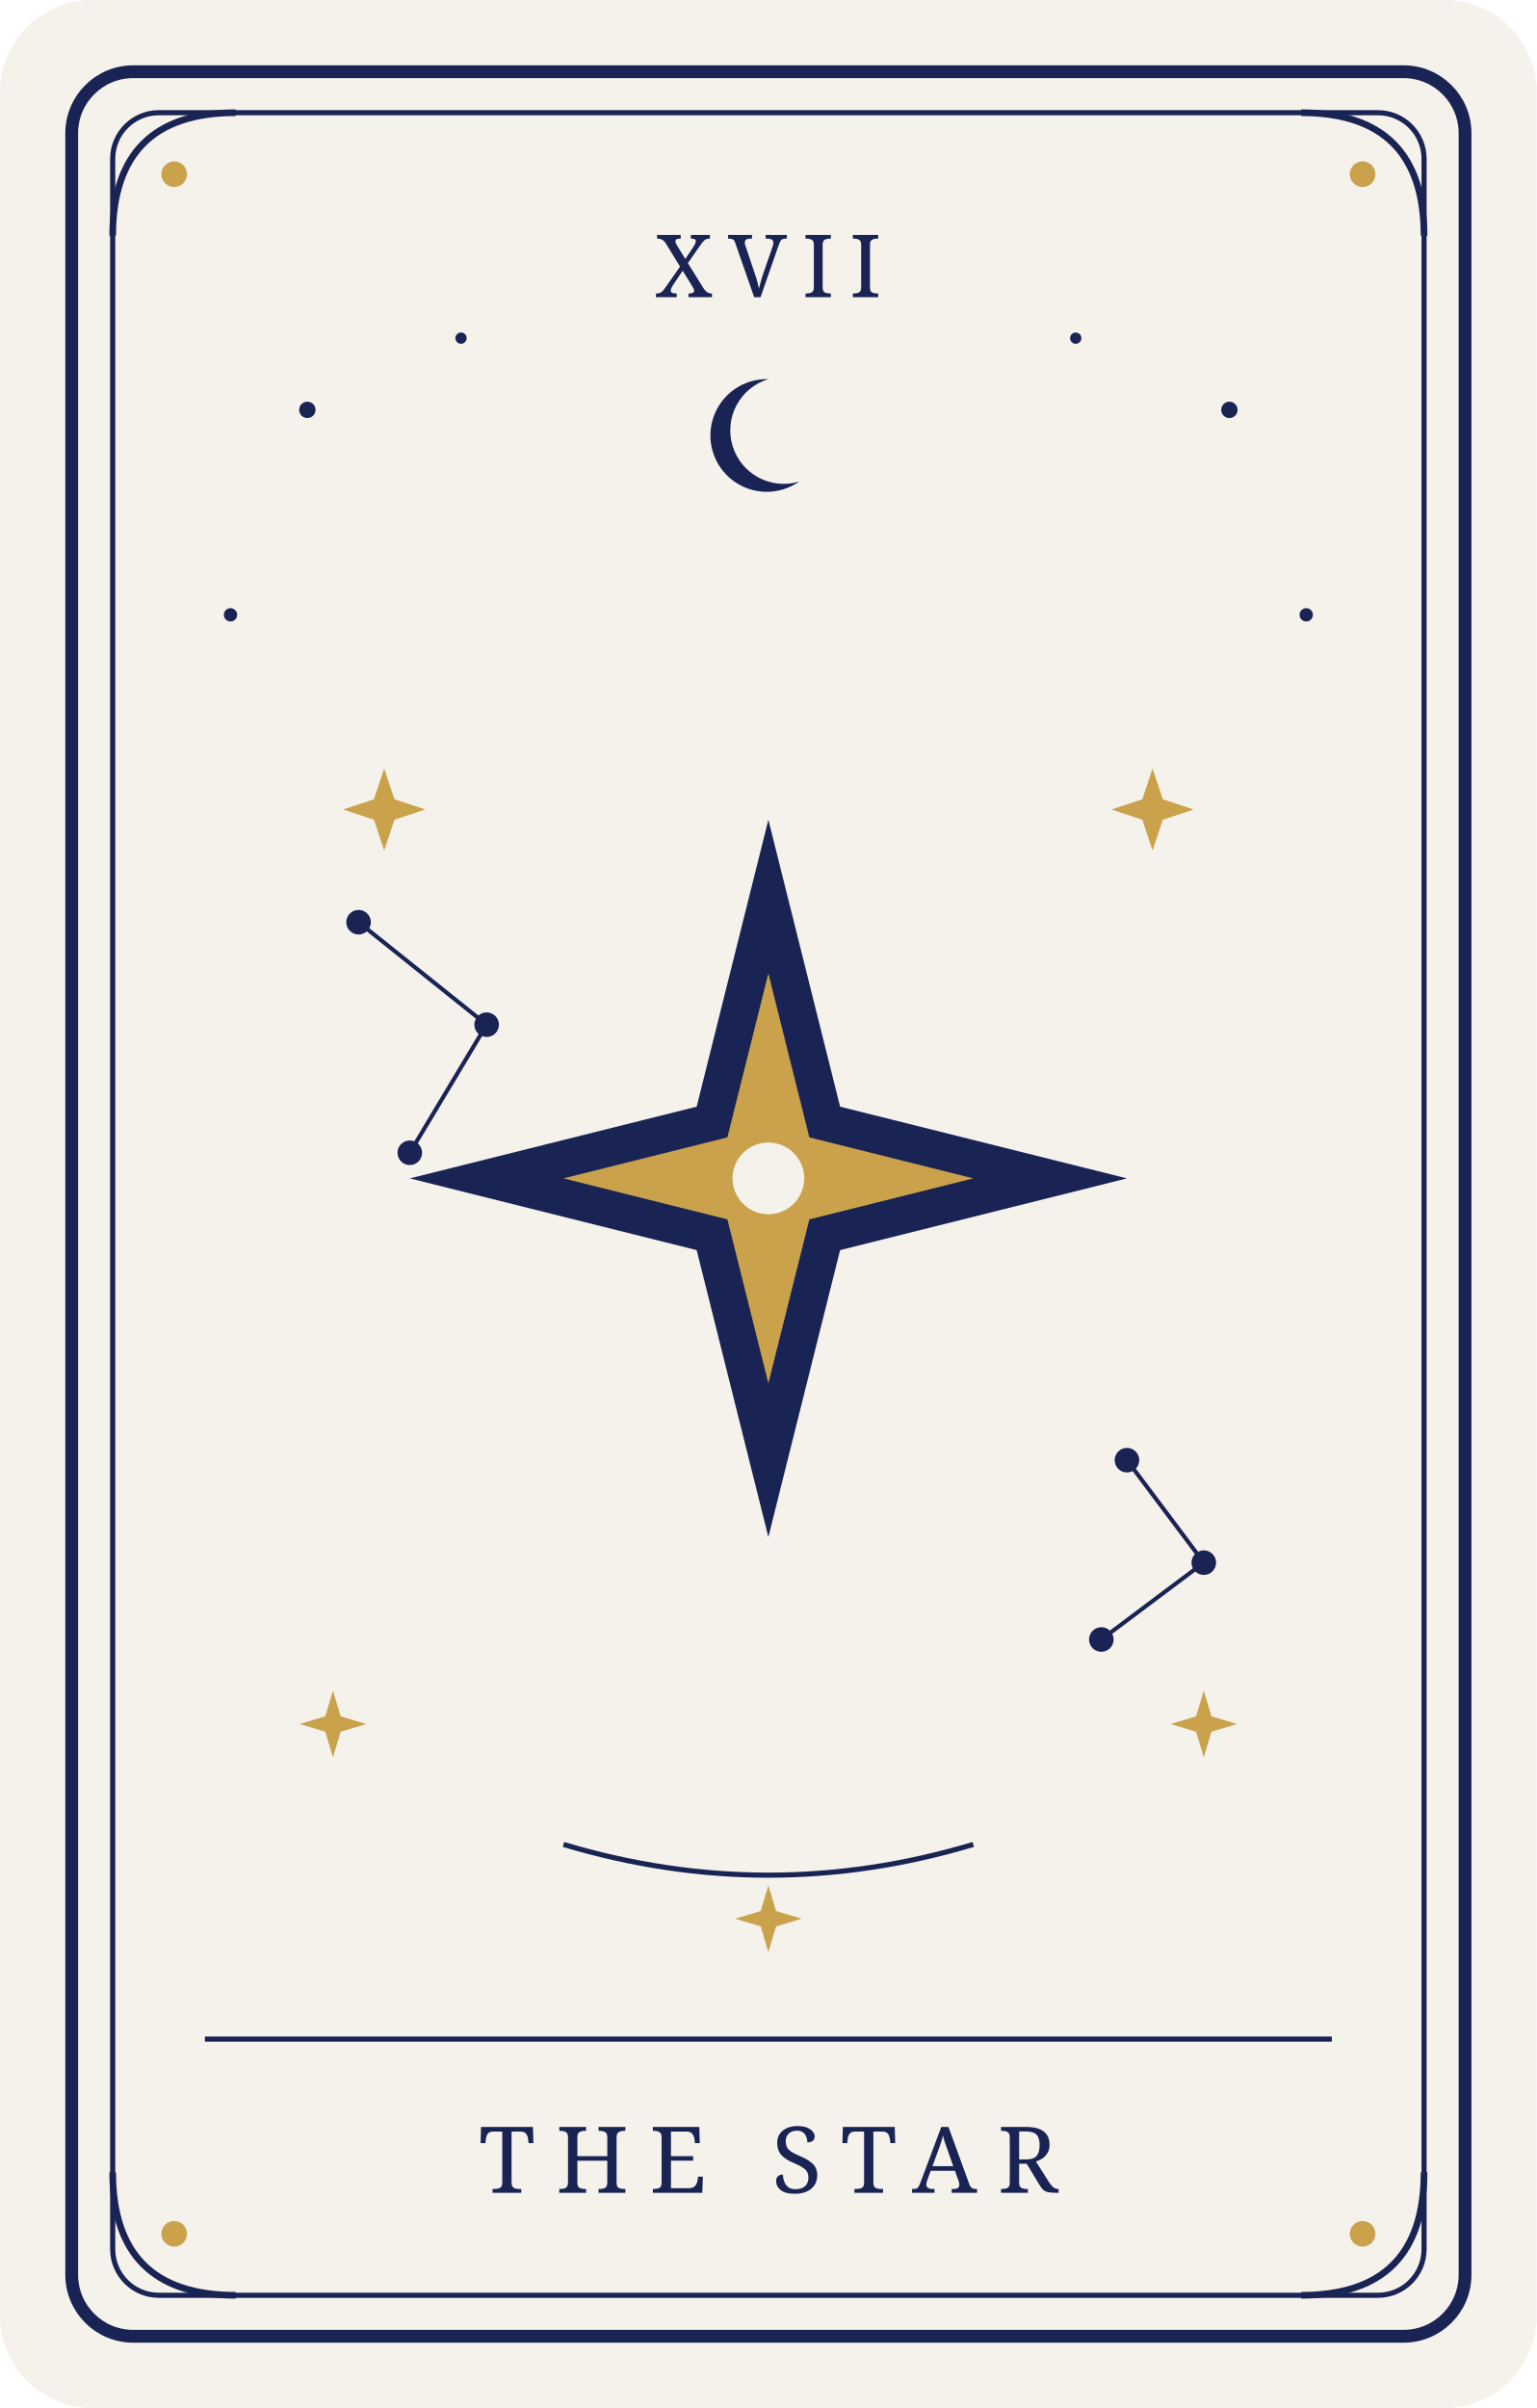
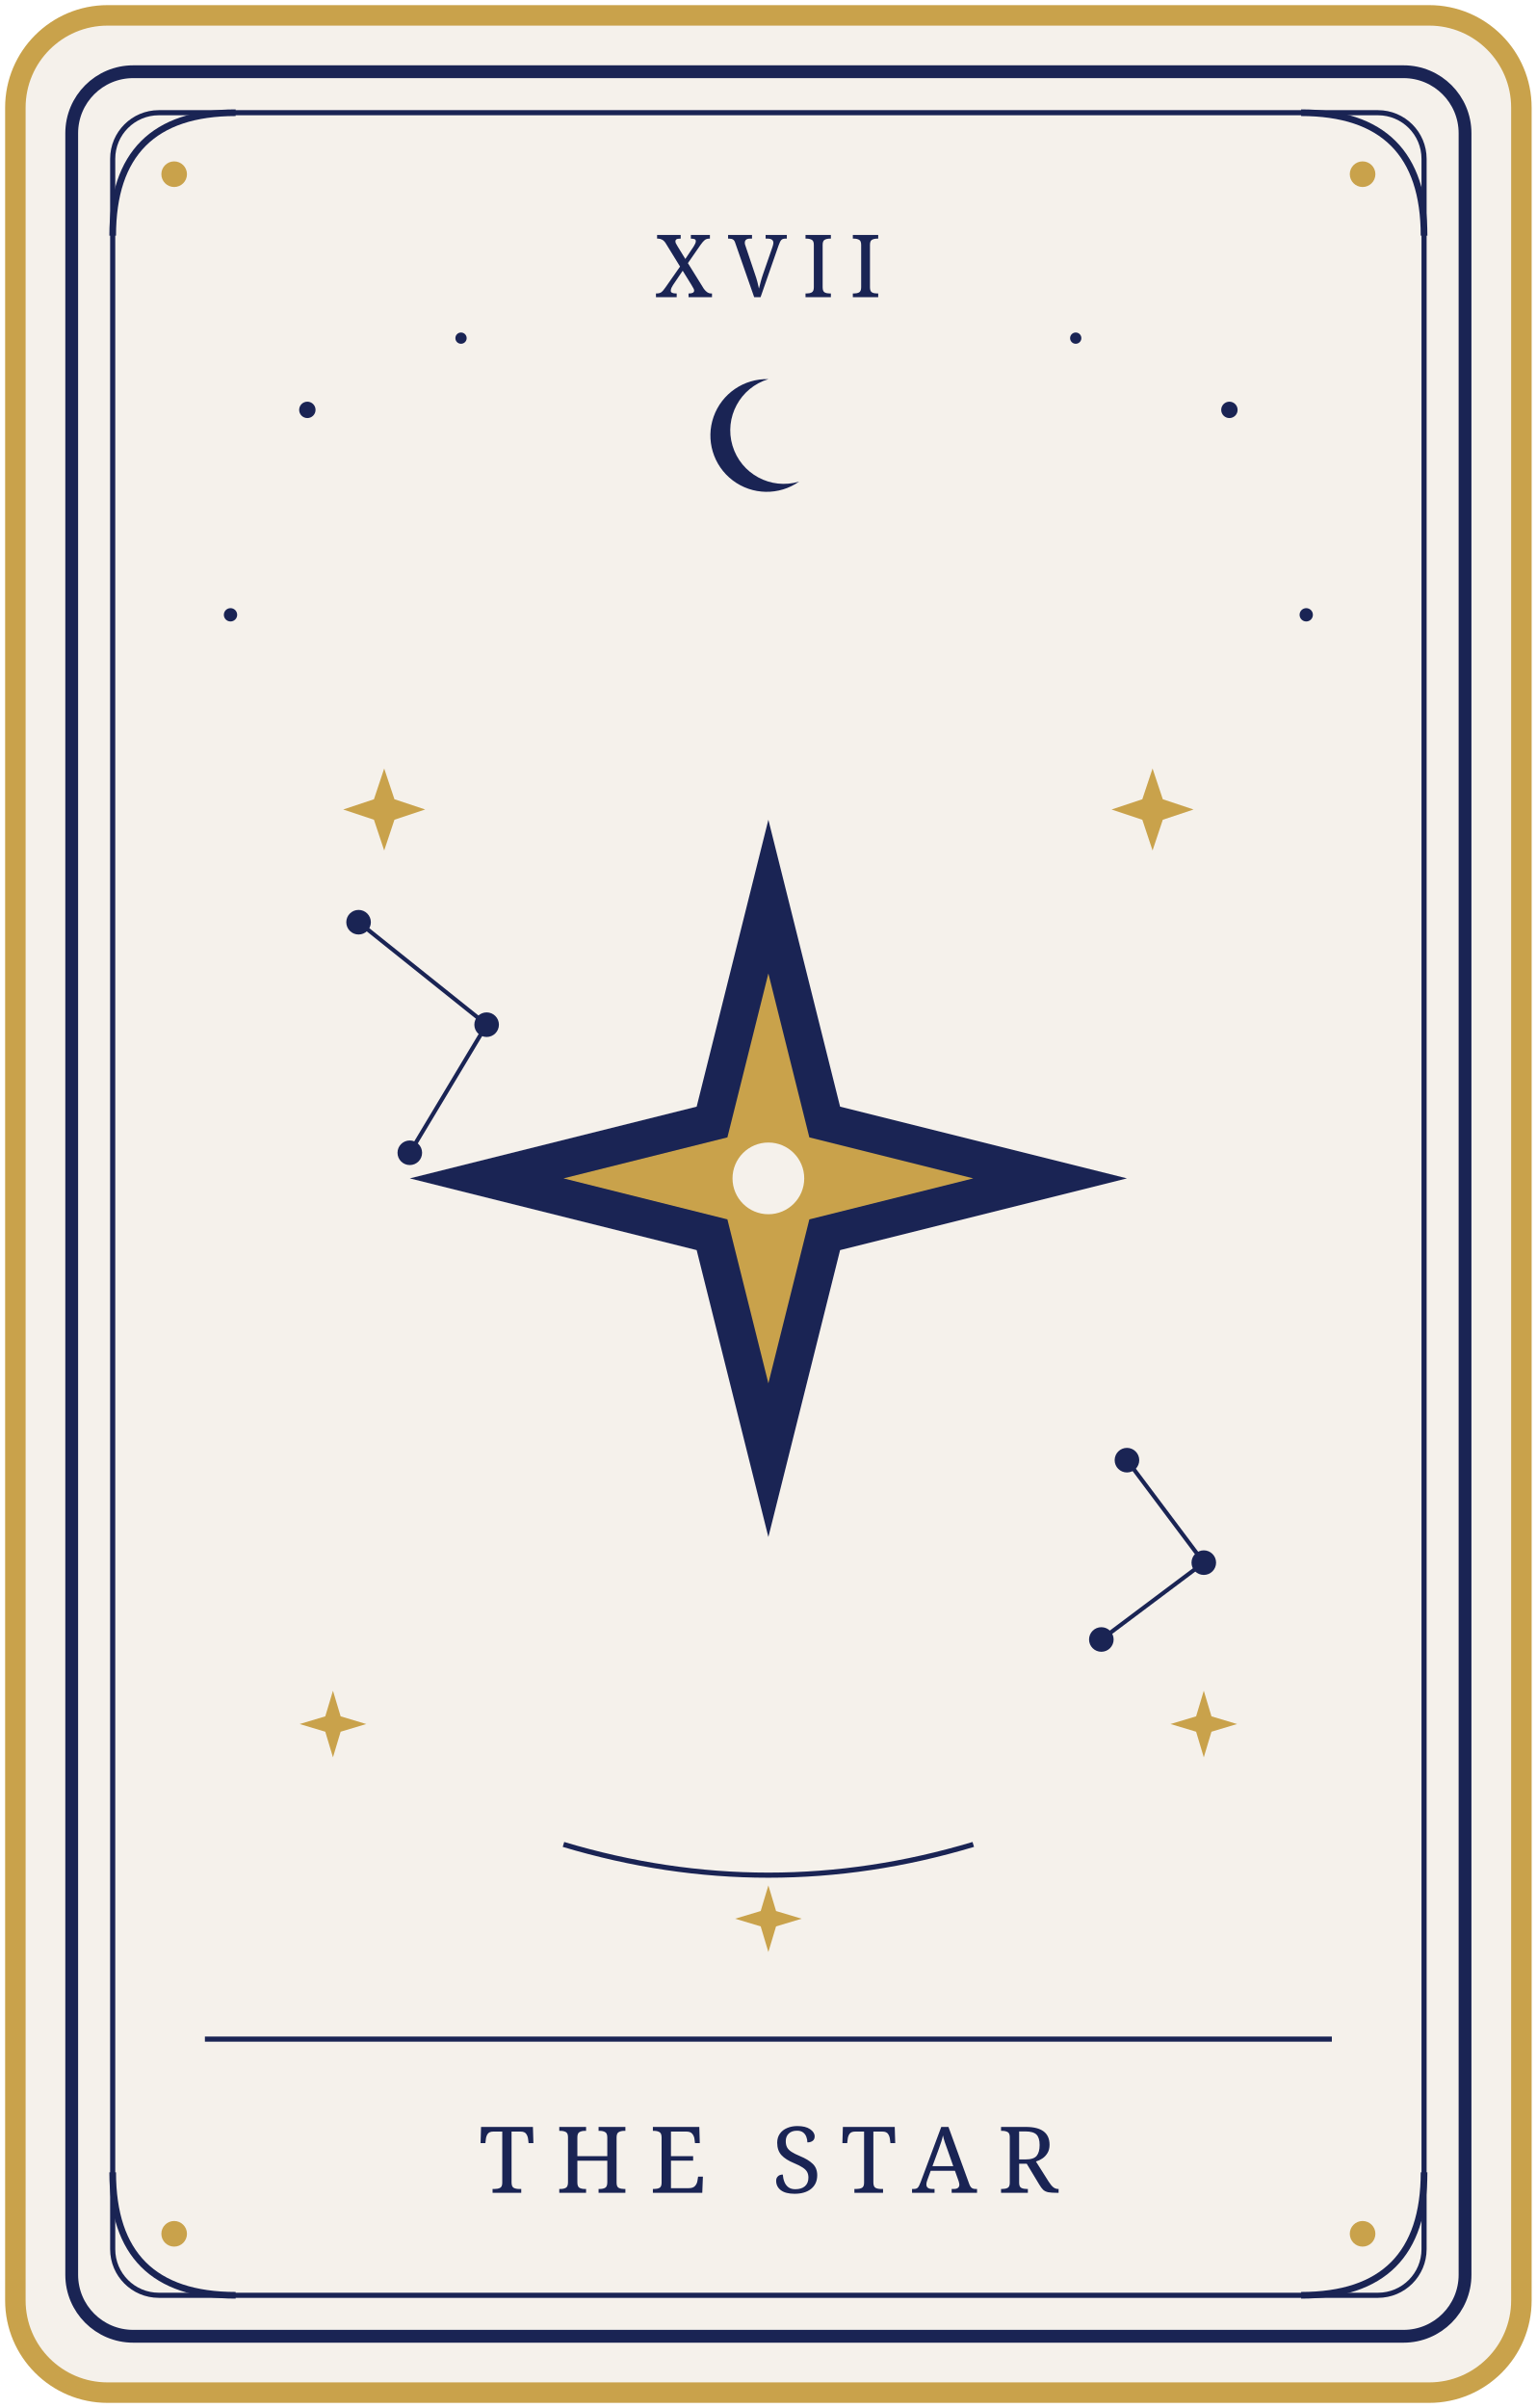
<svg xmlns="http://www.w3.org/2000/svg" width="300" height="470" viewBox="0 0 300 470">
-   <rect width="300" height="470" rx="18" fill="#F5F1EB" />
+   <rect x="3" y="3" width="294" height="464" rx="18" fill="#F5F1EB" stroke="#C9A24B" stroke-width="4" />
  <rect x="14" y="14" width="272" height="442" rx="12" fill="none" stroke="#1a2454" stroke-width="2.5" />
  <rect x="22" y="22" width="256" height="426" rx="9" fill="none" stroke="#1a2454" stroke-width="1" />
  <g stroke="#1a2454" stroke-width="1.3" fill="none">
    <path d="M22 46 Q22 22 46 22" />
    <path d="M254 22 Q278 22 278 46" />
    <path d="M278 424 Q278 448 254 448" />
    <path d="M46 448 Q22 448 22 424" />
  </g>
  <g fill="#C9A24B">
    <circle cx="34" cy="34" r="2.5" />
    <circle cx="266" cy="34" r="2.5" />
    <circle cx="266" cy="436" r="2.5" />
    <circle cx="34" cy="436" r="2.5" />
  </g>
  <text x="150" y="58" text-anchor="middle" font-family="Georgia, serif" font-size="17" letter-spacing="3" fill="#1a2454">XVII</text>
  <path d="M150 74 a11 11 0 1 0 6 20 a9 9 0 1 1 -6 -20 Z" fill="#1a2454" />
  <g fill="#1a2454">
    <circle cx="60" cy="80" r="1.6" />
    <circle cx="240" cy="80" r="1.6" />
    <circle cx="90" cy="66" r="1.1" />
    <circle cx="210" cy="66" r="1.1" />
    <circle cx="45" cy="120" r="1.3" />
    <circle cx="255" cy="120" r="1.3" />
  </g>
  <g fill="#C9A24B">
    <path d="M75 150 l2 6 6 2 -6 2 -2 6 -2 -6 -6 -2 6 -2 Z" />
    <path d="M225 150 l2 6 6 2 -6 2 -2 6 -2 -6 -6 -2 6 -2 Z" />
    <path d="M65 330 l1.5 5 5 1.5 -5 1.5 -1.5 5 -1.5 -5 -5 -1.5 5 -1.5 Z" />
    <path d="M235 330 l1.5 5 5 1.5 -5 1.5 -1.5 5 -1.5 -5 -5 -1.5 5 -1.5 Z" />
  </g>
  <g transform="translate(150,230)">
    <polygon points="0,-70 14,-14 70,0 14,14 0,70 -14,14 -70,0 -14,-14" fill="#1a2454" />
    <polygon points="0,-40 8,-8 40,0 8,8 0,40 -8,8 -40,0 -8,-8" fill="#C9A24B" />
    <circle cx="0" cy="0" r="7" fill="#F5F1EB" />
  </g>
  <g stroke="#1a2454" stroke-width="0.8" fill="#1a2454">
    <line x1="70" y1="180" x2="95" y2="200" />
    <line x1="95" y1="200" x2="80" y2="225" />
    <circle cx="70" cy="180" r="2" />
    <circle cx="95" cy="200" r="2" />
    <circle cx="80" cy="225" r="2" />
    <line x1="220" y1="285" x2="235" y2="305" />
    <line x1="235" y1="305" x2="215" y2="320" />
    <circle cx="220" cy="285" r="2" />
    <circle cx="235" cy="305" r="2" />
    <circle cx="215" cy="320" r="2" />
  </g>
  <path d="M110 360 Q150 372 190 360" stroke="#1a2454" stroke-width="1" fill="none" />
  <path d="M150 368 l1.5 5 5 1.5 -5 1.5 -1.5 5 -1.5 -5 -5 -1.5 5 -1.5 Z" fill="#C9A24B" />
  <line x1="40" y1="398" x2="260" y2="398" stroke="#1a2454" stroke-width="1" />
  <text x="150" y="428" text-anchor="middle" font-family="Georgia, serif" font-size="18" letter-spacing="4" fill="#1a2454">THE STAR</text>
</svg>
